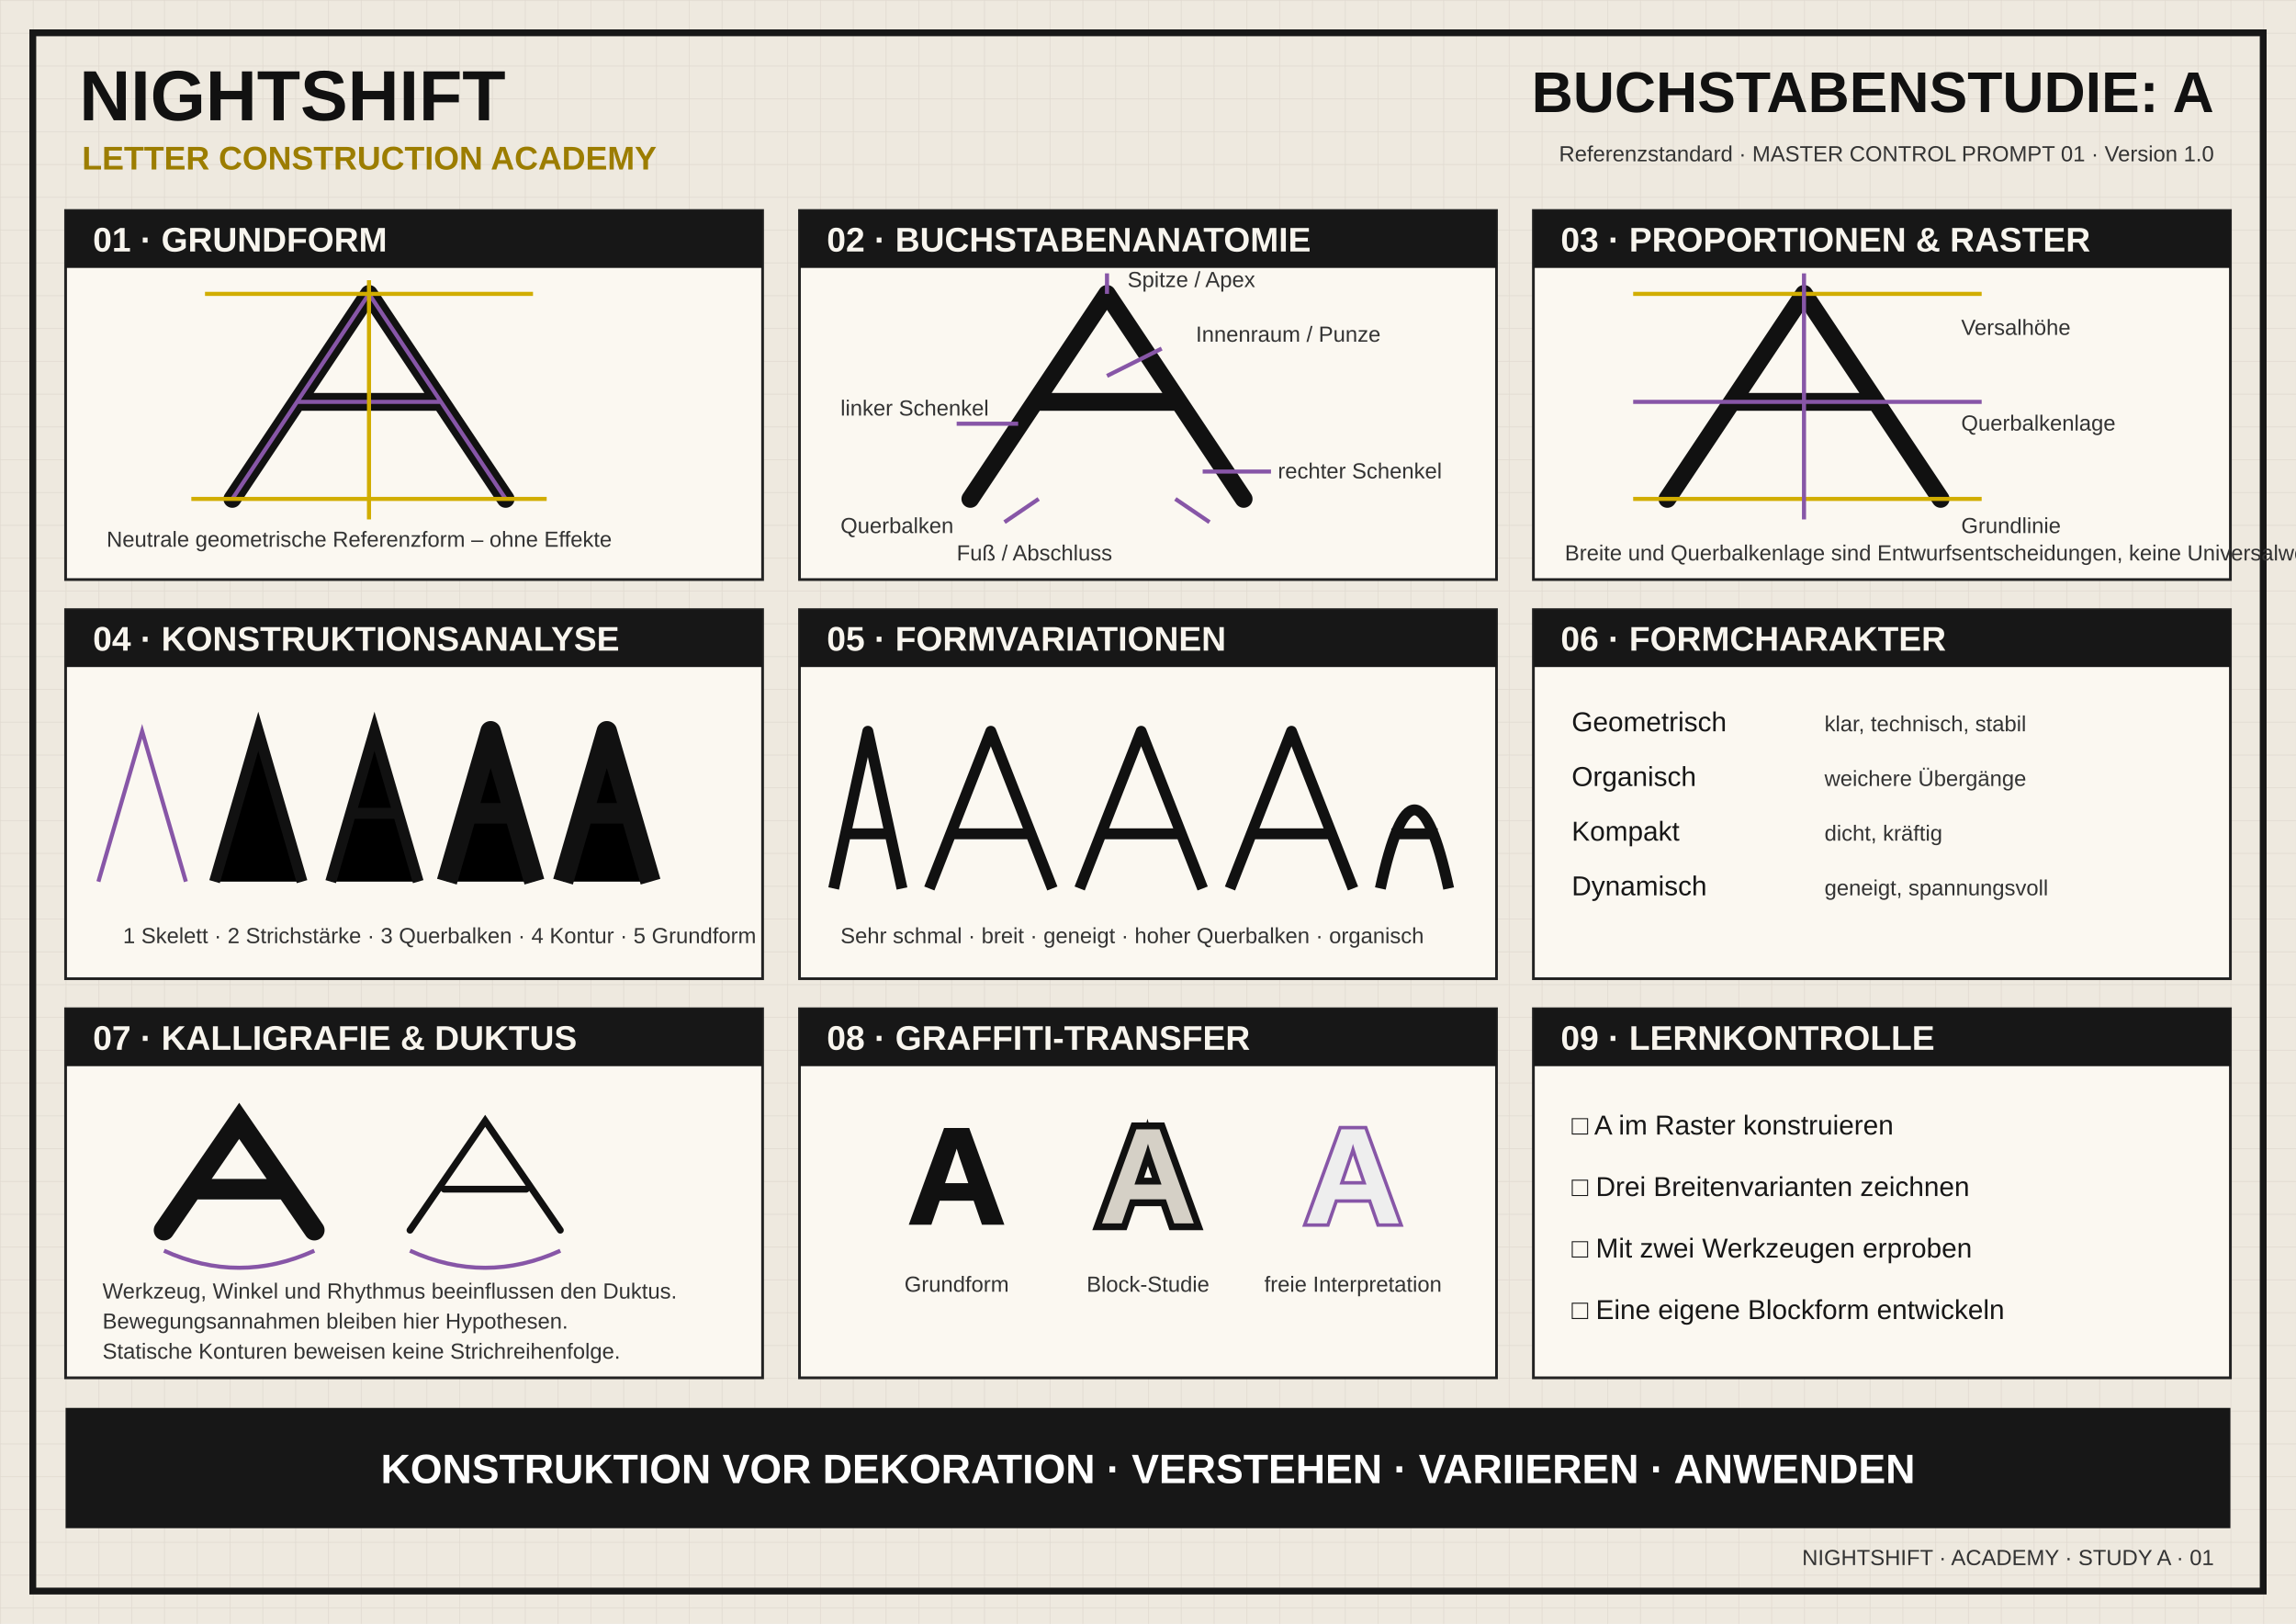
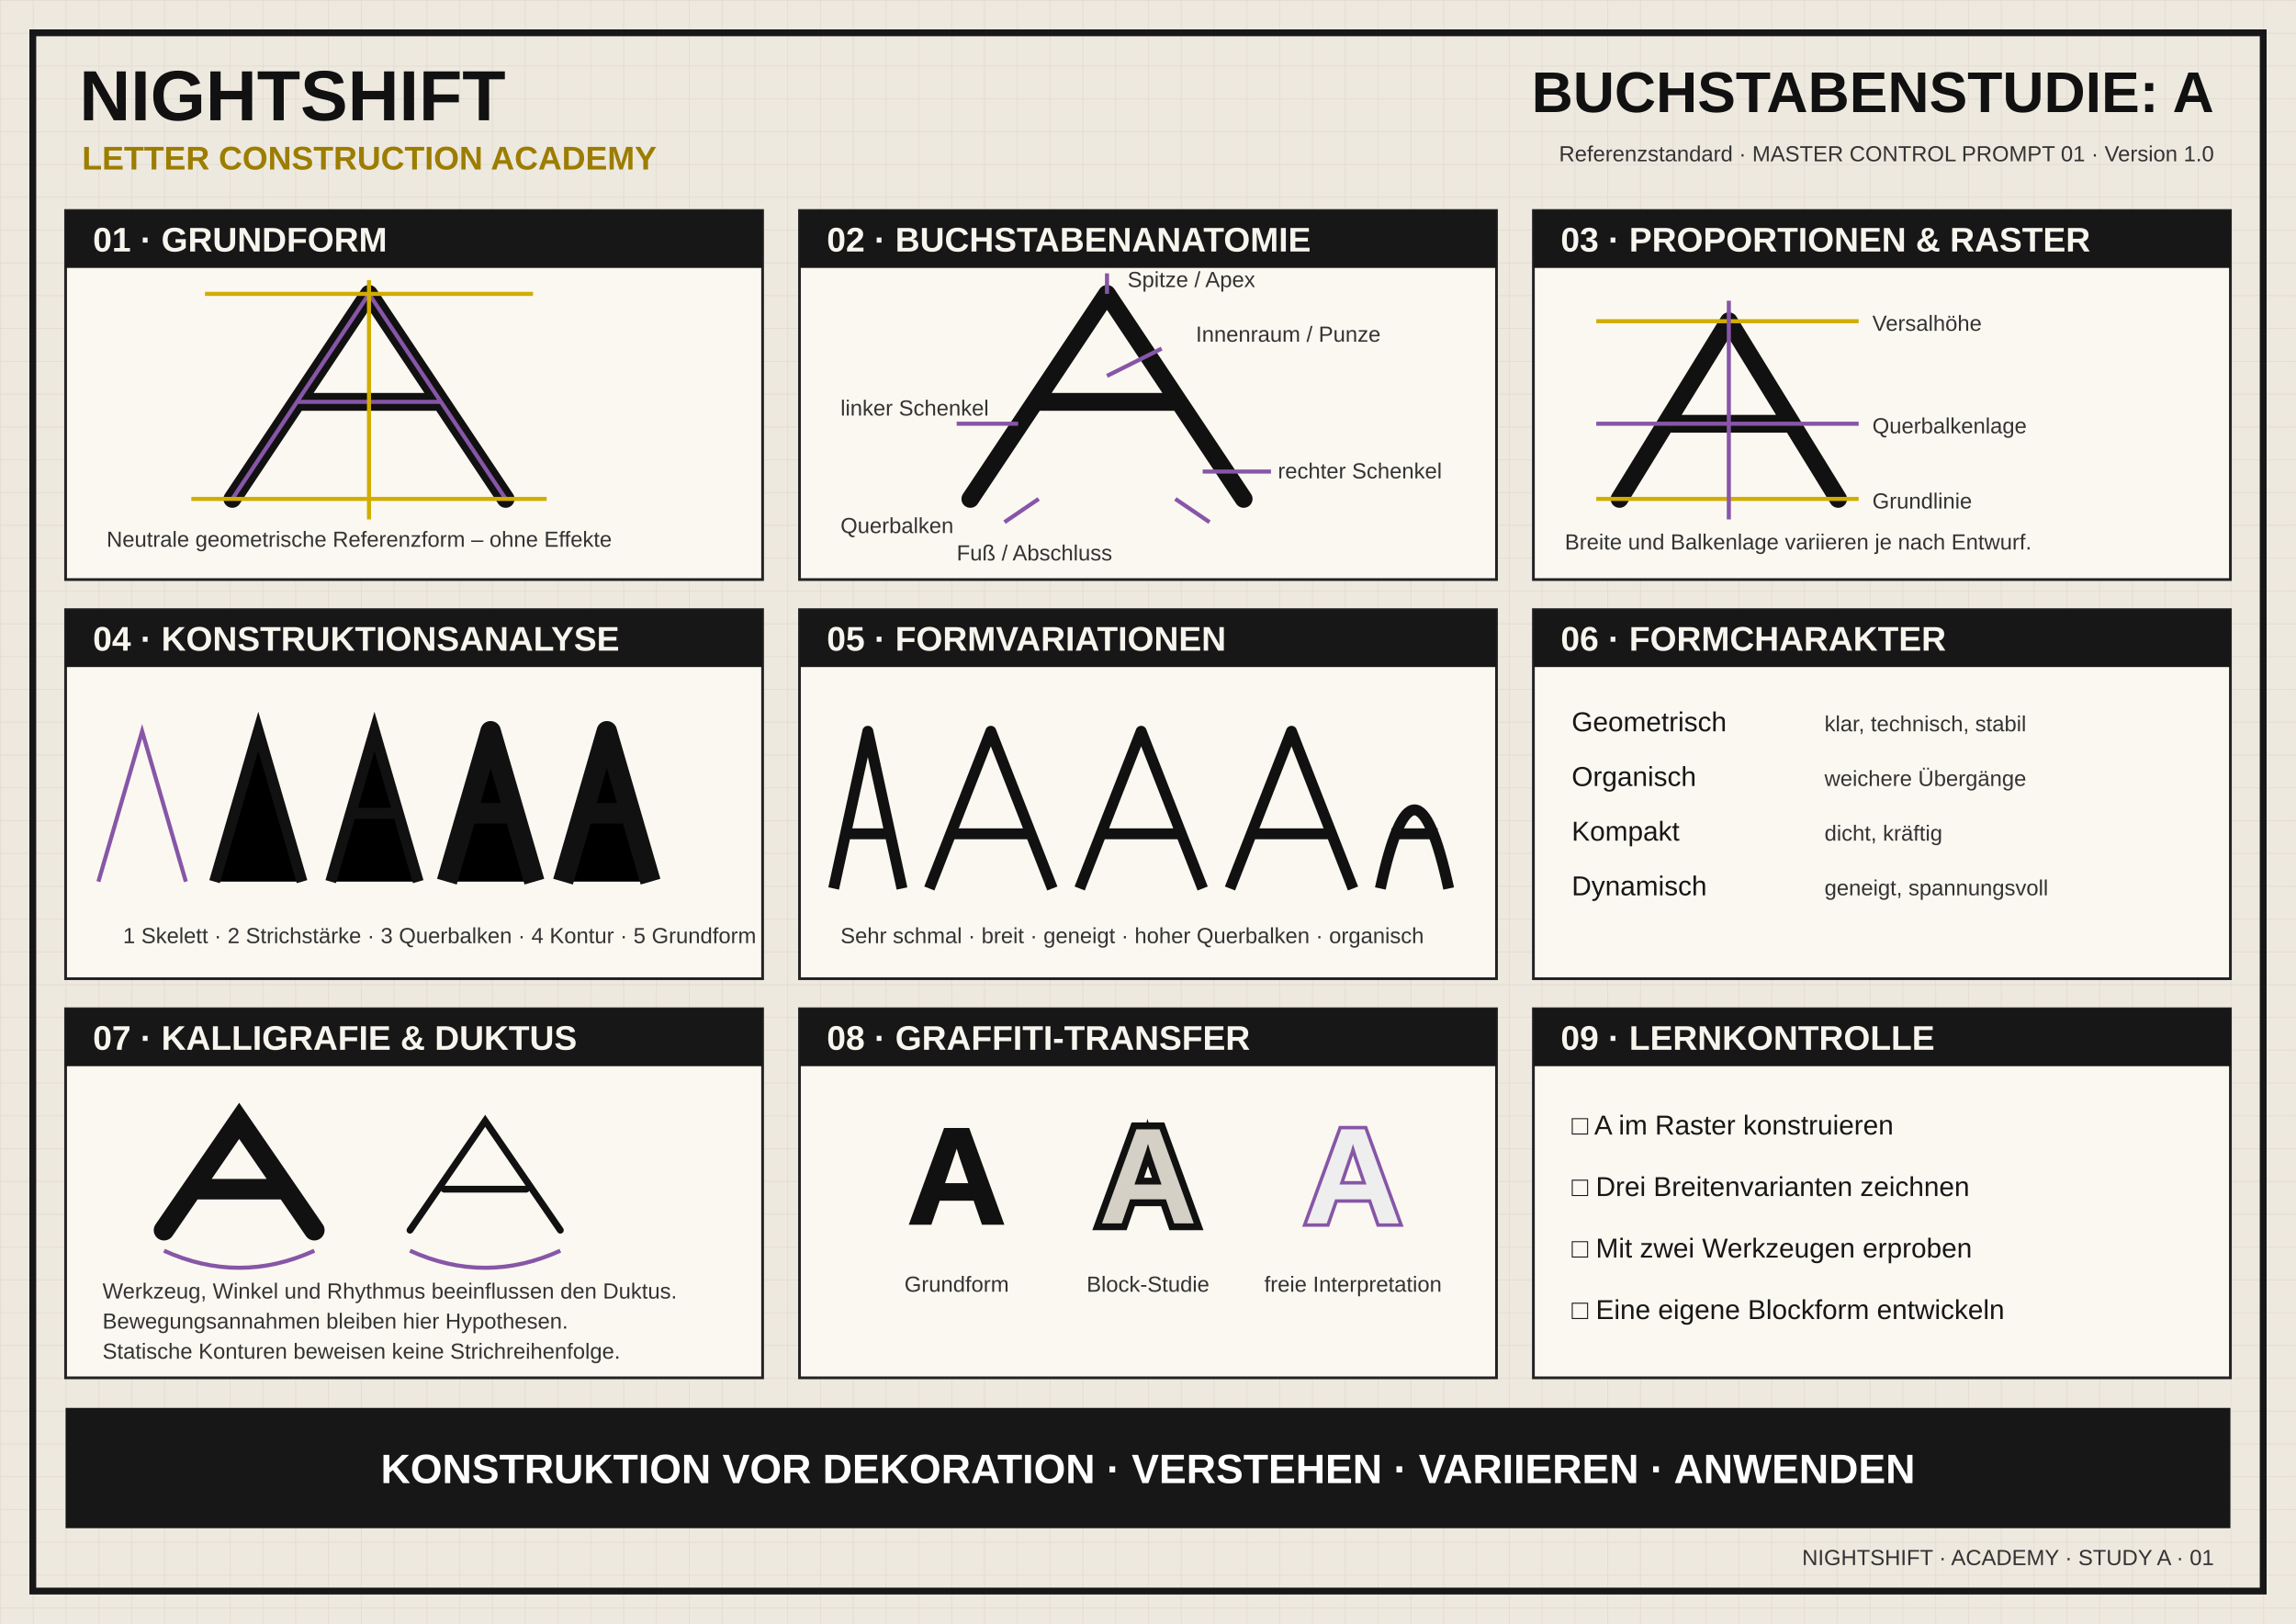
<svg xmlns="http://www.w3.org/2000/svg" width="1680" height="1188" viewBox="0 0 1680 1188">
  <defs>
    <pattern id="grid" width="24" height="24" patternUnits="userSpaceOnUse">
      <path d="M24 0H0V24" fill="none" stroke="#d9d2c8" stroke-width="1" />
    </pattern>
    <style>
 .h{font:700 25px Arial,sans-serif;fill:#f8f5ee}.t{font:20px Arial,sans-serif;fill:#171717}.s{font:16px Arial,sans-serif;fill:#333}.n{font:700 22px Arial,sans-serif;fill:#171717}.panel{fill:#fbf8f1;stroke:#222;stroke-width:2}.purple{stroke:#8756a7;stroke-width:3;fill:none}.yellow{stroke:#d1ad00;stroke-width:3;fill:none}.letter{stroke:#111;stroke-width:13;fill:none;stroke-linejoin:round;stroke-linecap:round}
 </style>
  </defs>
  <rect width="1680" height="1188" fill="#eee9df" />
  <rect width="1680" height="1188" fill="url(#grid)" opacity=".65" />
  <rect x="24" y="24" width="1632" height="1140" fill="none" stroke="#171717" stroke-width="5" />
  <text x="58" y="88" font-family="Arial" font-size="52" font-weight="900" fill="#111">NIGHTSHIFT</text>
  <text x="60" y="124" font-family="Arial" font-size="24" font-weight="bold" fill="#9c7d00">LETTER CONSTRUCTION ACADEMY</text>
  <text x="1620" y="82" text-anchor="end" font-family="Arial" font-size="42" font-weight="900" fill="#111">BUCHSTABENSTUDIE: A</text>
  <text x="1620" y="118" text-anchor="end" class="s">Referenzstandard · MASTER CONTROL PROMPT 01 · Version 1.0</text>
  <g>
    <rect class="panel" x="48" y="154" width="510" height="270" />
    <rect x="48" y="154" width="510" height="42" fill="#171717" />
    <text class="h" x="68" y="184">01 · GRUNDFORM</text>
    <path class="letter" d="M170 365L270 215L370 365M218 294H322" />
    <path class="purple" d="M170 365L270 215L370 365M218 294H322" />
    <path class="yellow" d="M140 365H400M270 205V380M150 215H390" />
    <text class="s" x="78" y="400">Neutrale geometrische Referenzform – ohne Effekte</text>
    <rect class="panel" x="585" y="154" width="510" height="270" />
    <rect x="585" y="154" width="510" height="42" fill="#171717" />
    <text class="h" x="605" y="184">02 · BUCHSTABENANATOMIE</text>
    <path class="letter" d="M710 365L810 215L910 365M758 294H862" />
    <path class="purple" d="M810 215L810 200M745 310L700 310M880 345L930 345M810 275L850 255M760 365L735 382M860 365L885 382" />
    <text class="s" x="825" y="210">Spitze / Apex</text>
    <text class="s" x="615" y="304">linker Schenkel</text>
    <text class="s" x="935" y="350">rechter Schenkel</text>
    <text class="s" x="875" y="250">Innenraum / Punze</text>
    <text class="s" x="615" y="390">Querbalken</text>
    <text class="s" x="700" y="410">Fuß / Abschluss</text>
    <rect class="panel" x="1122" y="154" width="510" height="270" />
    <rect x="1122" y="154" width="510" height="42" fill="#171717" />
    <text class="h" x="1142" y="184">03 · PROPORTIONEN &amp; RASTER</text>
-     <path class="letter" d="M1220 365L1320 215L1420 365M1268 294H1372" />
-     <path class="yellow" d="M1195 215H1450M1195 365H1450" />
-     <path class="purple" d="M1195 294H1450M1320 200V380" />
-     <text class="s" x="1435" y="245">Versalhöhe</text>
-     <text class="s" x="1435" y="315">Querbalkenlage</text>
-     <text class="s" x="1435" y="390">Grundlinie</text>
-     <text class="s" x="1145" y="410">Breite und Querbalkenlage sind Entwurfsentscheidungen, keine Universalwerte.</text>
+     <path class="letter" d="M1185 365L1265 235L1345 365M1223 310H1307" />
+     <path class="yellow" d="M1168 235H1360M1168 365H1360" />
+     <path class="purple" d="M1168 310H1360M1265 220V380" />
+     <text class="s" x="1370" y="242">Versalhöhe</text>
+     <text class="s" x="1370" y="317">Querbalkenlage</text>
+     <text class="s" x="1370" y="372">Grundlinie</text>
+     <text class="s" x="1145" y="402">Breite und Balkenlage variieren je nach Entwurf.</text>
    <rect class="panel" x="48" y="446" width="510" height="270" />
    <rect x="48" y="446" width="510" height="42" fill="#171717" />
    <text class="h" x="68" y="476">04 · KONSTRUKTIONSANALYSE</text>
    <g transform="translate(72 520)">
      <path d="M0 125L32 15L64 125" class="purple" />
      <path d="M85 125L117 15L149 125" stroke="#111" stroke-width="8" />
      <path d="M170 125L202 15L234 125M185 75H219" stroke="#111" stroke-width="8" />
      <path d="M255 125L287 15L319 125M270 75H304" stroke="#111" stroke-width="15" stroke-linejoin="round" />
      <path d="M340 125L372 15L404 125M355 75H389" stroke="#111" stroke-width="15" stroke-linejoin="round" />
    </g>
    <text class="s" x="90" y="690">1 Skelett · 2 Strichstärke · 3 Querbalken · 4 Kontur · 5 Grundform</text>
    <rect class="panel" x="585" y="446" width="510" height="270" />
    <rect x="585" y="446" width="510" height="42" fill="#171717" />
    <text class="h" x="605" y="476">05 · FORMVARIATIONEN</text>
    <g fill="none" stroke="#111" stroke-width="8" stroke-linejoin="round">
      <path d="M610 650L635 535L660 650M620 610H650" />
      <path d="M680 650L725 535L770 650M695 610H755" />
      <path d="M790 650L835 535L880 650M805 610H865" />
      <path d="M900 650L945 535L990 650M915 610H975" />
      <path d="M1010 650Q1035 535 1060 650M1018 610H1052" />
    </g>
    <text class="s" x="615" y="690">Sehr schmal · breit · geneigt · hoher Querbalken · organisch</text>
    <rect class="panel" x="1122" y="446" width="510" height="270" />
    <rect x="1122" y="446" width="510" height="42" fill="#171717" />
    <text class="h" x="1142" y="476">06 · FORMCHARAKTER</text>
    <g class="t">
      <text x="1150" y="535">Geometrisch</text>
      <text x="1150" y="575">Organisch</text>
      <text x="1150" y="615">Kompakt</text>
      <text x="1150" y="655">Dynamisch</text>
    </g>
    <g class="s">
      <text x="1335" y="535">klar, technisch, stabil</text>
      <text x="1335" y="575">weichere Übergänge</text>
      <text x="1335" y="615">dicht, kräftig</text>
      <text x="1335" y="655">geneigt, spannungsvoll</text>
    </g>
    <rect class="panel" x="48" y="738" width="510" height="270" />
    <rect x="48" y="738" width="510" height="42" fill="#171717" />
    <text class="h" x="68" y="768">07 · KALLIGRAFIE &amp; DUKTUS</text>
    <g fill="none" stroke="#111" stroke-linecap="round">
      <path d="M120 900L175 820L230 900M145 870H205" stroke-width="15" />
      <path d="M300 900L355 820L410 900M325 870H385" stroke-width="5" />
    </g>
    <path class="purple" d="M120 915Q175 940 230 915M300 915Q355 940 410 915" />
    <text class="s" x="75" y="950">Werkzeug, Winkel und Rhythmus beeinflussen den Duktus.</text>
    <text class="s" x="75" y="972">Bewegungsannahmen bleiben hier Hypothesen.</text>
    <text class="s" x="75" y="994">Statische Konturen beweisen keine Strichreihenfolge.</text>
    <rect class="panel" x="585" y="738" width="510" height="270" />
    <rect x="585" y="738" width="510" height="42" fill="#171717" />
    <text class="h" x="605" y="768">08 · GRAFFITI-TRANSFER</text>
    <g font-family="Arial" font-weight="900" text-anchor="middle">
      <text x="700" y="895" font-size="100" fill="#111" stroke="#111" stroke-width="2">A</text>
      <text x="840" y="895" font-size="100" fill="#d5d0c6" stroke="#111" stroke-width="10" paint-order="stroke">A</text>
      <text x="990" y="895" font-size="100" fill="#eee" stroke="#8756a7" stroke-width="5" paint-order="stroke">A</text>
    </g>
    <text class="s" x="700" y="945" text-anchor="middle">Grundform</text>
    <text class="s" x="840" y="945" text-anchor="middle">Block-Studie</text>
    <text class="s" x="990" y="945" text-anchor="middle">freie Interpretation</text>
    <rect class="panel" x="1122" y="738" width="510" height="270" />
    <rect x="1122" y="738" width="510" height="42" fill="#171717" />
    <text class="h" x="1142" y="768">09 · LERNKONTROLLE</text>
    <g class="t">
      <text x="1150" y="830">□ A im Raster konstruieren</text>
      <text x="1150" y="875">□ Drei Breitenvarianten zeichnen</text>
      <text x="1150" y="920">□ Mit zwei Werkzeugen erproben</text>
      <text x="1150" y="965">□ Eine eigene Blockform entwickeln</text>
    </g>
  </g>
  <rect x="48" y="1030" width="1584" height="88" fill="#171717" />
  <text x="840" y="1085" text-anchor="middle" font-family="Arial" font-size="30" font-weight="bold" fill="#fff">KONSTRUKTION VOR DEKORATION · VERSTEHEN · VARIIEREN · ANWENDEN</text>
  <text x="1620" y="1145" text-anchor="end" class="s">NIGHTSHIFT · ACADEMY · STUDY A · 01</text>
</svg>
